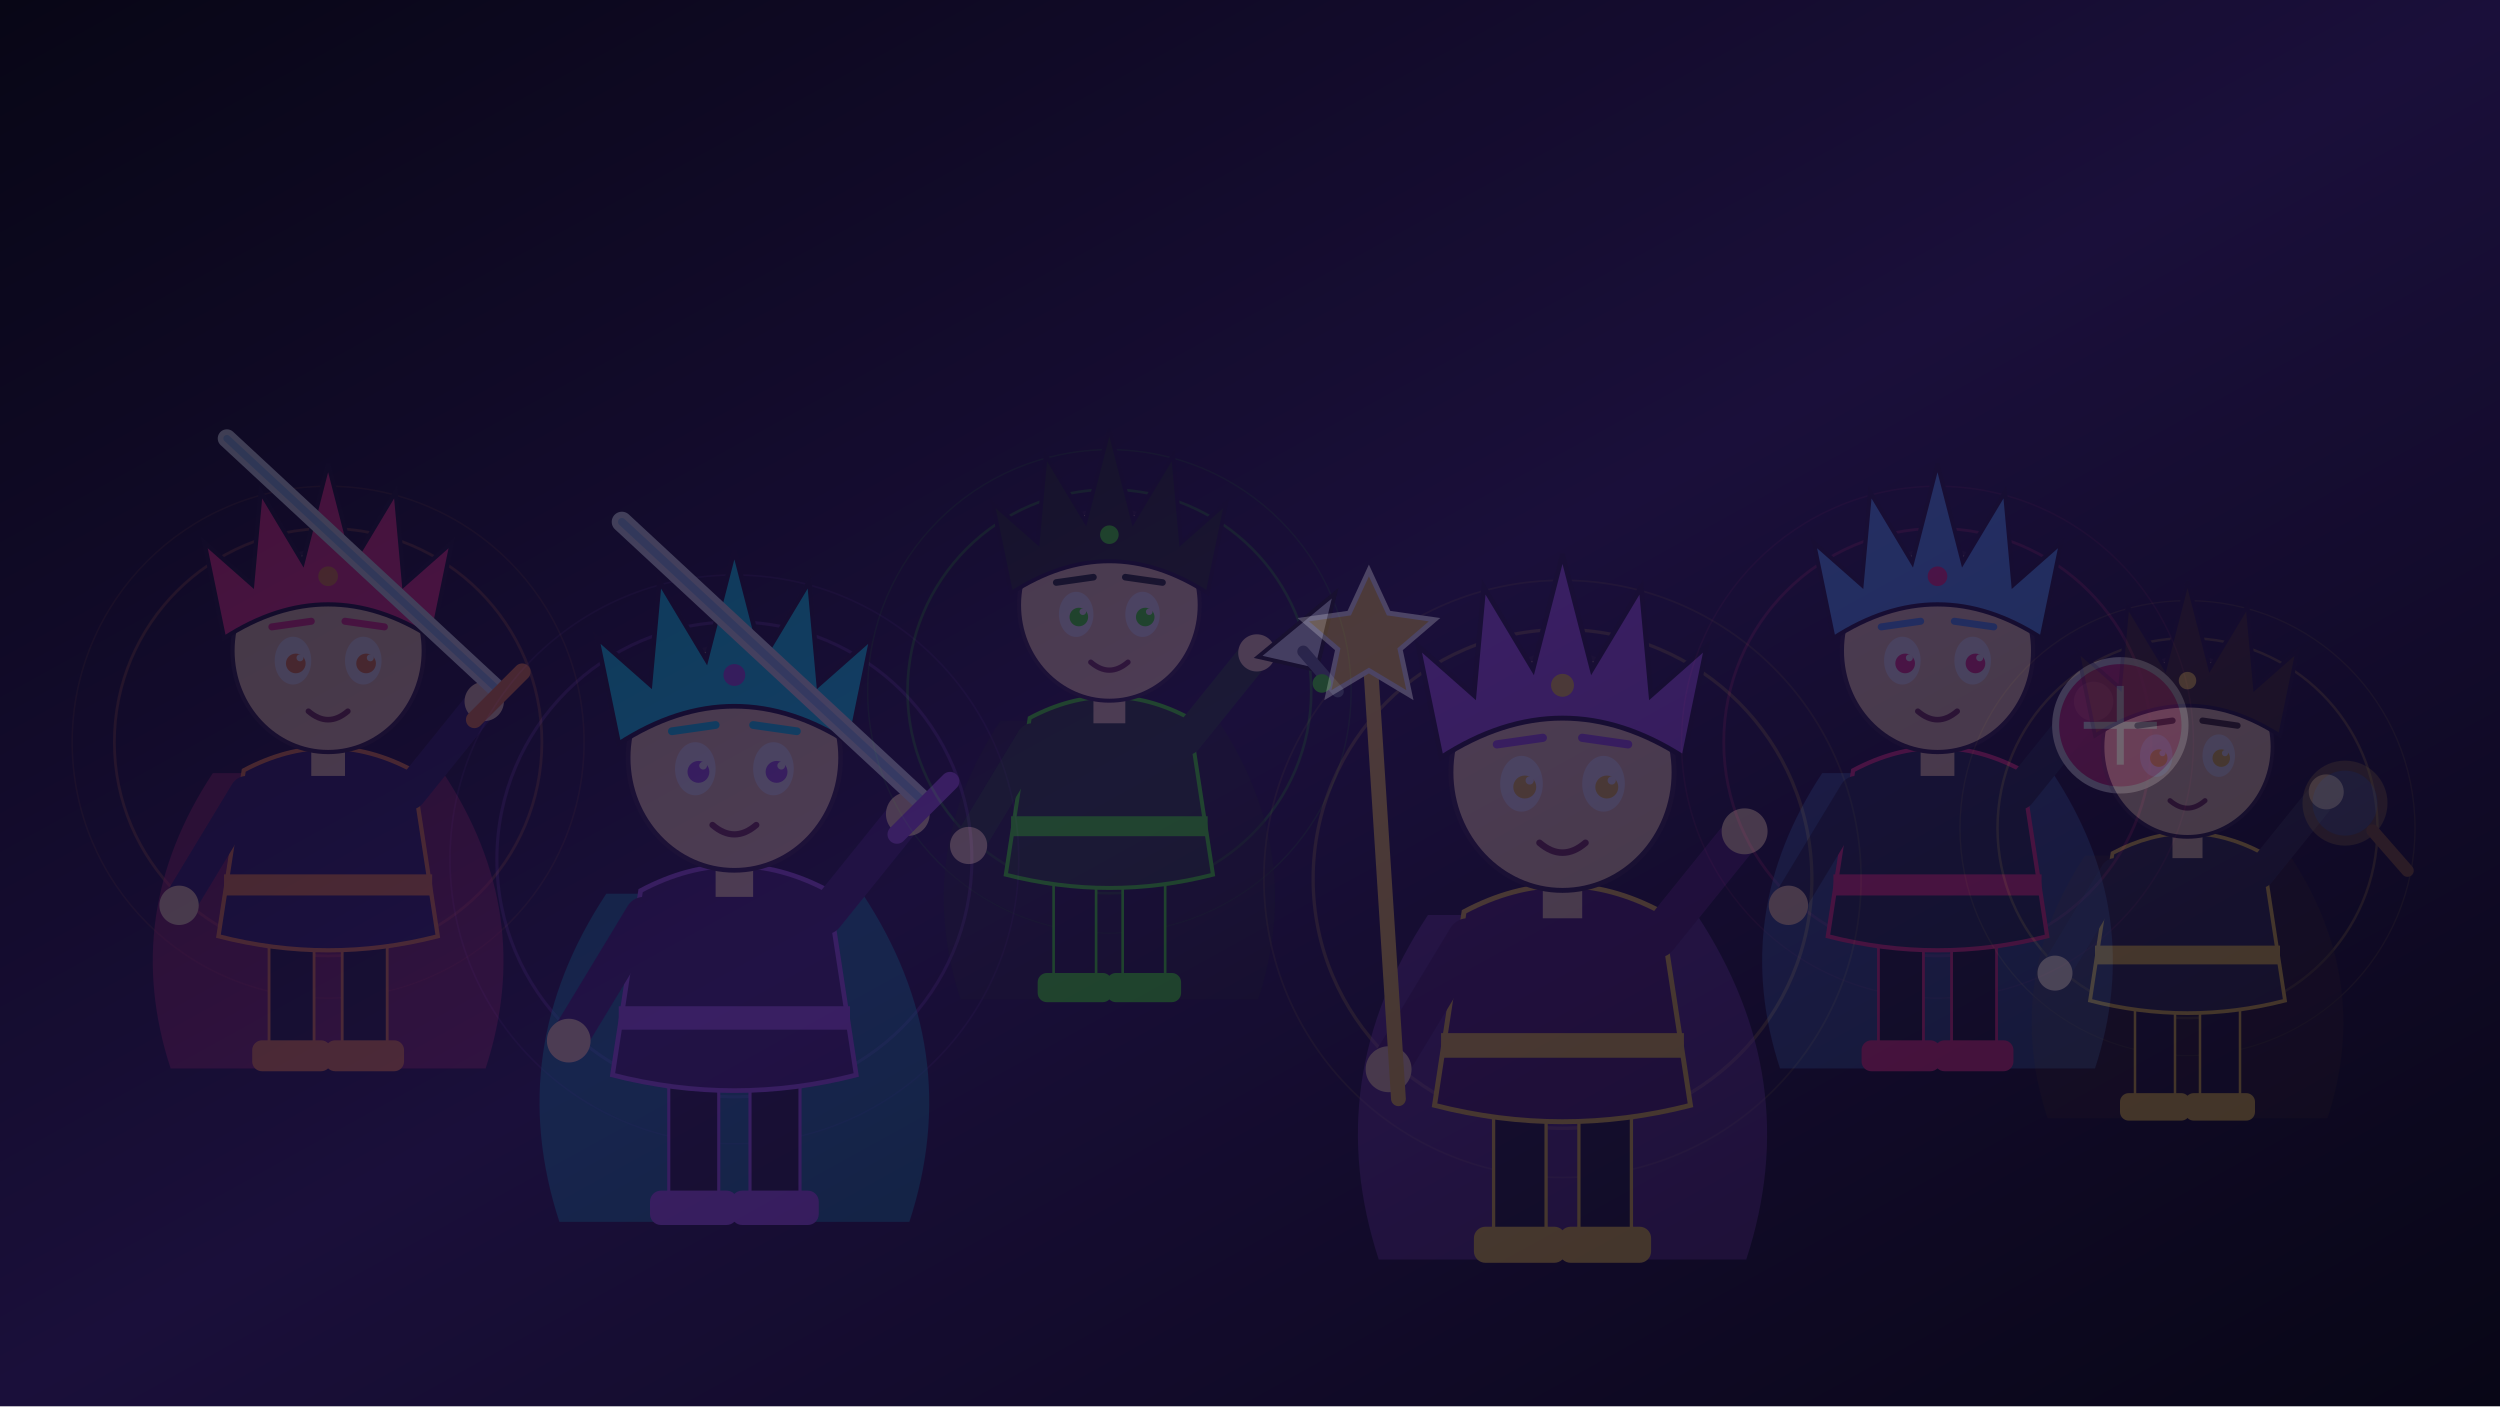
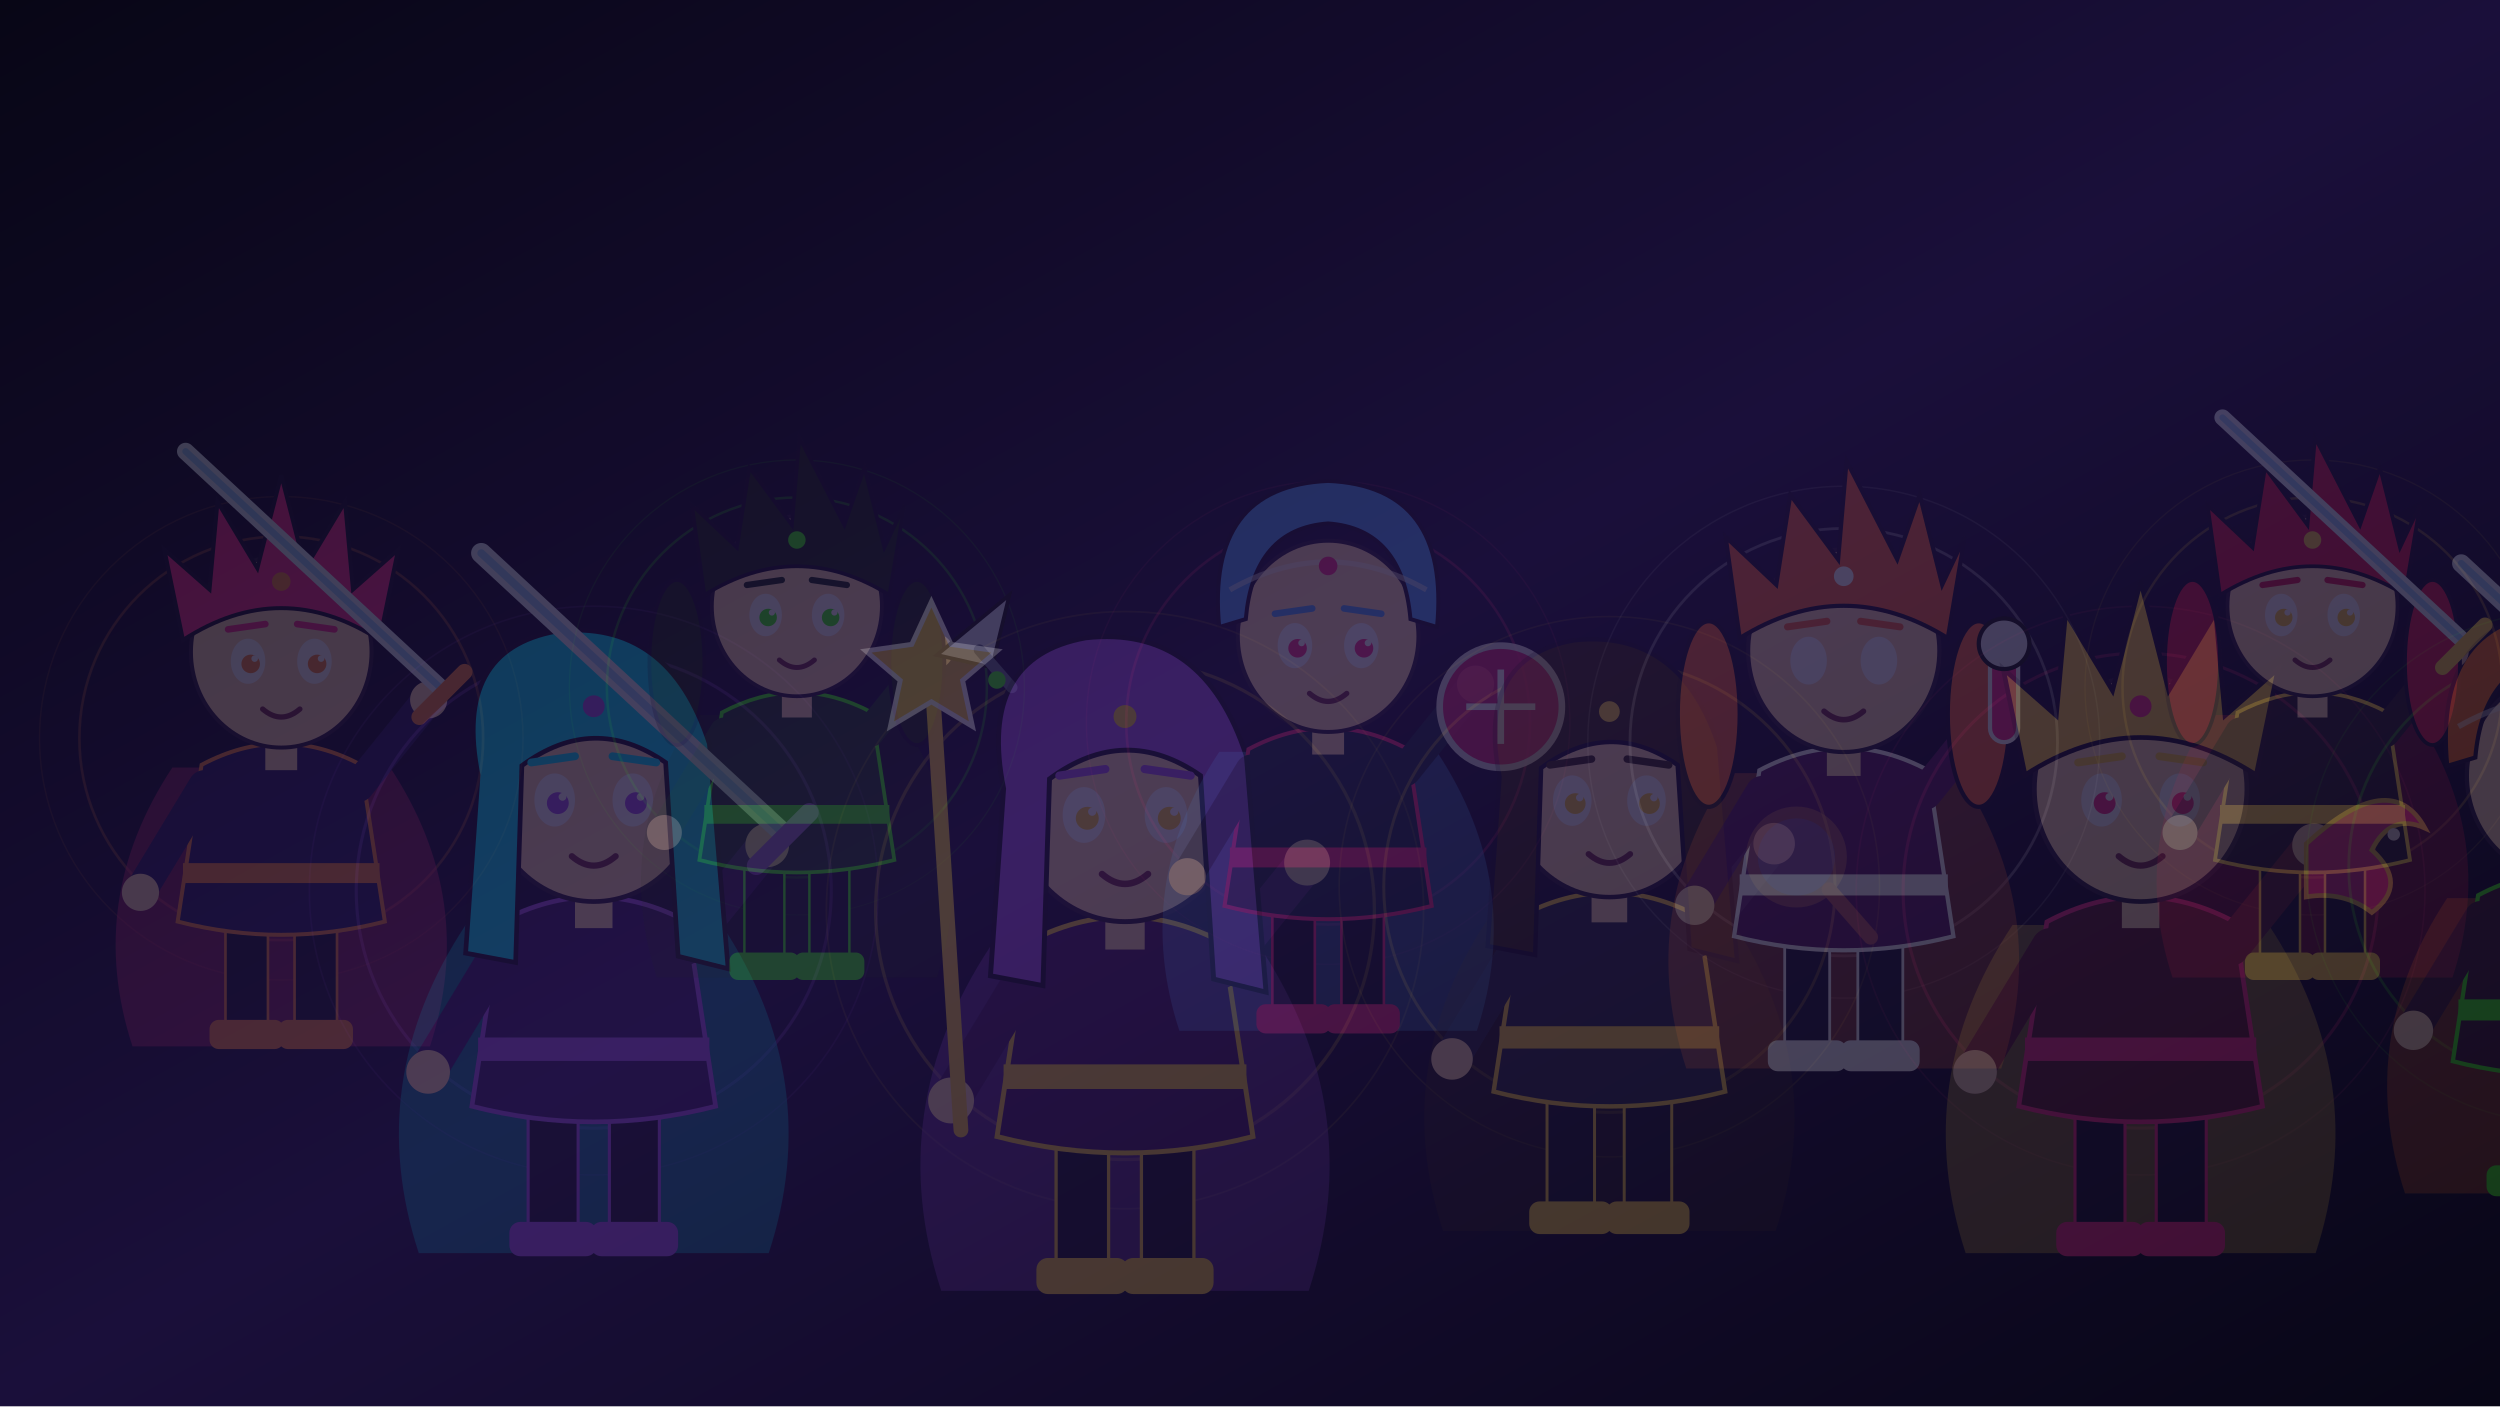
<svg xmlns="http://www.w3.org/2000/svg" width="1600" height="900" viewBox="0 0 1600 900">
  <defs>
    <linearGradient id="b" x1="0" y1="0" x2="1" y2="1">
      <stop offset="0" stop-color="#080616" />
      <stop offset=".5" stop-color="#1a0f3a" />
      <stop offset="1" stop-color="#080616" />
    </linearGradient>
  </defs>
  <rect width="1600" height="900" fill="url(#b)" />
-   <g transform="translate(30,250) scale(0.9)" opacity=".22">
+   <g transform="translate(10,260) scale(0.85)" opacity=".22">
    <g transform="scale(1.0)">
      <circle cx="200" cy="250" r="152" fill="none" stroke="#ff8a3d" stroke-width="2" opacity=".35" />
      <circle cx="200" cy="250" r="182" fill="none" stroke="#ff8a3d" stroke-width="1" opacity=".18" />
      <path d="M118 272 Q52 372 88 482 L312 482 Q348 372 282 272Z" fill="#ff2e88" opacity=".45" />
      <rect x="158" y="382" width="32" height="98" rx="10" fill="#15122f" stroke="#ff8a3d" stroke-width="2" />
      <rect x="210" y="382" width="32" height="98" rx="10" fill="#15122f" stroke="#ff8a3d" stroke-width="2" />
      <rect x="146" y="462" width="56" height="22" rx="7" fill="#ff8a3d" />
      <rect x="198" y="462" width="56" height="22" rx="7" fill="#ff8a3d" />
      <path d="M140 270 Q200 238 260 270 L278 388 Q200 408 122 388Z" fill="#2a1b5e" stroke="#ff8a3d" stroke-width="3" />
      <rect x="126" y="344" width="148" height="15" fill="#ff8a3d" />
      <path d="M142 286 L96 362" stroke="#2a1b5e" stroke-width="24" stroke-linecap="round" />
      <path d="M258 286 L308 224" stroke="#2a1b5e" stroke-width="24" stroke-linecap="round" />
      <circle cx="94" cy="366" r="14" fill="#ffd9b3" />
      <circle cx="311" cy="221" r="14" fill="#ffd9b3" />
      <rect x="188" y="248" width="24" height="26" fill="#ffd9b3" />
      <ellipse cx="200" cy="185" rx="68" ry="72" fill="#ffd9b3" stroke="#2a1a3a" stroke-width="3" />
      <path d="M126 176 L112 108 L146 138 L152 72 L182 122 L200 52 L218 122 L248 72 L254 138 L288 108 L274 176 Q200 128 126 176Z" fill="#ff2e88" stroke="#160e2e" stroke-width="3" />
      <ellipse cx="175" cy="192" rx="13" ry="17" fill="#fff" />
      <ellipse cx="225" cy="192" rx="13" ry="17" fill="#fff" />
      <circle cx="177" cy="194" r="7" fill="#ff8a3d" />
      <circle cx="227" cy="194" r="7" fill="#ff8a3d" />
      <circle cx="180" cy="190" r="2.5" fill="#fff" />
      <circle cx="230" cy="190" r="2.5" fill="#fff" />
      <path d="M160 168 L188 164 M212 164 L240 168" stroke="#ff2e88" stroke-width="5" stroke-linecap="round" />
      <path d="M186 228 Q200 240 214 228" fill="none" stroke="#7a2f4a" stroke-width="4" stroke-linecap="round" />
      <circle cx="200" cy="132" r="7" fill="#ff8a3d" />
      <path d="M322 214 L128 34" stroke="#eaf6ff" stroke-width="13" stroke-linecap="round" />
      <path d="M322 214 L128 34" stroke="#9fd8ff" stroke-width="5" stroke-linecap="round" />
      <path d="M304 234 L338 200" stroke="#ff8a3d" stroke-width="12" stroke-linecap="round" />
    </g>
  </g>
-   <g transform="translate(270,300) scale(1.0)" opacity=".22">
+   <g transform="translate(180,320) scale(1.0)" opacity=".22">
    <g transform="scale(1.0)">
      <circle cx="200" cy="250" r="152" fill="none" stroke="#a855f7" stroke-width="2" opacity=".35" />
      <circle cx="200" cy="250" r="182" fill="none" stroke="#a855f7" stroke-width="1" opacity=".18" />
      <path d="M118 272 Q52 372 88 482 L312 482 Q348 372 282 272Z" fill="#00e5ff" opacity=".45" />
      <rect x="158" y="382" width="32" height="98" rx="10" fill="#15122f" stroke="#a855f7" stroke-width="2" />
      <rect x="210" y="382" width="32" height="98" rx="10" fill="#15122f" stroke="#a855f7" stroke-width="2" />
      <rect x="146" y="462" width="56" height="22" rx="7" fill="#a855f7" />
      <rect x="198" y="462" width="56" height="22" rx="7" fill="#a855f7" />
      <path d="M140 270 Q200 238 260 270 L278 388 Q200 408 122 388Z" fill="#3b1d6e" stroke="#a855f7" stroke-width="3" />
      <rect x="126" y="344" width="148" height="15" fill="#a855f7" />
      <path d="M142 286 L96 362" stroke="#3b1d6e" stroke-width="24" stroke-linecap="round" />
      <path d="M258 286 L308 224" stroke="#3b1d6e" stroke-width="24" stroke-linecap="round" />
      <circle cx="94" cy="366" r="14" fill="#ffd9b3" />
      <circle cx="311" cy="221" r="14" fill="#ffd9b3" />
      <rect x="188" y="248" width="24" height="26" fill="#ffd9b3" />
      <ellipse cx="200" cy="185" rx="68" ry="72" fill="#ffd9b3" stroke="#2a1a3a" stroke-width="3" />
-       <path d="M126 176 L112 108 L146 138 L152 72 L182 122 L200 52 L218 122 L248 72 L254 138 L288 108 L274 176 Q200 128 126 176Z" fill="#00e5ff" stroke="#160e2e" stroke-width="3" />
+       <path d="M126 176 Q110 96 176 84 Q248 76 274 156 L286 300 L254 292 L246 168 Q200 136 154 170 L150 296 L118 290Z" fill="#00e5ff" stroke="#160e2e" stroke-width="3" />
      <ellipse cx="175" cy="192" rx="13" ry="17" fill="#fff" />
      <ellipse cx="225" cy="192" rx="13" ry="17" fill="#fff" />
      <circle cx="177" cy="194" r="7" fill="#a855f7" />
      <circle cx="227" cy="194" r="7" fill="#a855f7" />
      <circle cx="180" cy="190" r="2.5" fill="#fff" />
      <circle cx="230" cy="190" r="2.5" fill="#fff" />
      <path d="M160 168 L188 164 M212 164 L240 168" stroke="#00e5ff" stroke-width="5" stroke-linecap="round" />
      <path d="M186 228 Q200 240 214 228" fill="none" stroke="#7a2f4a" stroke-width="4" stroke-linecap="round" />
      <circle cx="200" cy="132" r="7" fill="#a855f7" />
      <path d="M322 214 L128 34" stroke="#eaf6ff" stroke-width="13" stroke-linecap="round" />
      <path d="M322 214 L128 34" stroke="#9fd8ff" stroke-width="5" stroke-linecap="round" />
      <path d="M304 234 L338 200" stroke="#a855f7" stroke-width="12" stroke-linecap="round" />
    </g>
  </g>
-   <g transform="translate(540,230) scale(0.85)" opacity=".22">
+   <g transform="translate(350,240) scale(0.8)" opacity=".22">
    <g transform="scale(1.0)">
      <circle cx="200" cy="250" r="152" fill="none" stroke="#39ff14" stroke-width="2" opacity=".35" />
      <circle cx="200" cy="250" r="182" fill="none" stroke="#39ff14" stroke-width="1" opacity=".18" />
      <path d="M118 272 Q52 372 88 482 L312 482 Q348 372 282 272Z" fill="#1a2b1a" opacity=".45" />
      <rect x="158" y="382" width="32" height="98" rx="10" fill="#15122f" stroke="#39ff14" stroke-width="2" />
      <rect x="210" y="382" width="32" height="98" rx="10" fill="#15122f" stroke="#39ff14" stroke-width="2" />
      <rect x="146" y="462" width="56" height="22" rx="7" fill="#39ff14" />
      <rect x="198" y="462" width="56" height="22" rx="7" fill="#39ff14" />
      <path d="M140 270 Q200 238 260 270 L278 388 Q200 408 122 388Z" fill="#1f3d2b" stroke="#39ff14" stroke-width="3" />
      <rect x="126" y="344" width="148" height="15" fill="#39ff14" />
      <path d="M142 286 L96 362" stroke="#1f3d2b" stroke-width="24" stroke-linecap="round" />
      <path d="M258 286 L308 224" stroke="#1f3d2b" stroke-width="24" stroke-linecap="round" />
      <circle cx="94" cy="366" r="14" fill="#ffd9b3" />
      <circle cx="311" cy="221" r="14" fill="#ffd9b3" />
      <rect x="188" y="248" width="24" height="26" fill="#ffd9b3" />
      <ellipse cx="200" cy="185" rx="68" ry="72" fill="#ffd9b3" stroke="#2a1a3a" stroke-width="3" />
-       <path d="M126 176 L112 108 L146 138 L152 72 L182 122 L200 52 L218 122 L248 72 L254 138 L288 108 L274 176 Q200 128 126 176Z" fill="#1a2b1a" stroke="#160e2e" stroke-width="3" />
+       <path d="M126 176 L116 104 L152 138 L162 74 L196 120 L202 50 L238 120 L254 74 L270 138 L286 104 L274 176 Q200 130 126 176Z" fill="#1a2b1a" stroke="#160e2e" stroke-width="3" />
+       <ellipse cx="104" cy="230" rx="22" ry="66" fill="#1a2b1a" stroke="#160e2e" stroke-width="3" />
+       <ellipse cx="296" cy="230" rx="22" ry="66" fill="#1a2b1a" stroke="#160e2e" stroke-width="3" />
      <ellipse cx="175" cy="192" rx="13" ry="17" fill="#fff" />
      <ellipse cx="225" cy="192" rx="13" ry="17" fill="#fff" />
      <circle cx="177" cy="194" r="7" fill="#39ff14" />
      <circle cx="227" cy="194" r="7" fill="#39ff14" />
      <circle cx="180" cy="190" r="2.5" fill="#fff" />
      <circle cx="230" cy="190" r="2.5" fill="#fff" />
      <path d="M160 168 L188 164 M212 164 L240 168" stroke="#1a2b1a" stroke-width="5" stroke-linecap="round" />
      <path d="M186 228 Q200 240 214 228" fill="none" stroke="#7a2f4a" stroke-width="4" stroke-linecap="round" />
      <circle cx="200" cy="132" r="7" fill="#39ff14" />
      <path d="M312 224 L370 176 L356 234Z" fill="#dbe4f0" stroke="#111" stroke-width="3" />
      <path d="M346 220 L372 250" stroke="#64748b" stroke-width="9" stroke-linecap="round" />
      <circle cx="360" cy="244" r="7" fill="#39ff14" />
    </g>
  </g>
-   <g transform="translate(790,300) scale(1.05)" opacity=".22">
+   <g transform="translate(510,320) scale(1.05)" opacity=".22">
    <g transform="scale(1.0)">
      <circle cx="200" cy="250" r="152" fill="none" stroke="#ffd23f" stroke-width="2" opacity=".35" />
      <circle cx="200" cy="250" r="182" fill="none" stroke="#ffd23f" stroke-width="1" opacity=".18" />
      <path d="M118 272 Q52 372 88 482 L312 482 Q348 372 282 272Z" fill="#a855f7" opacity=".45" />
      <rect x="158" y="382" width="32" height="98" rx="10" fill="#15122f" stroke="#ffd23f" stroke-width="2" />
      <rect x="210" y="382" width="32" height="98" rx="10" fill="#15122f" stroke="#ffd23f" stroke-width="2" />
      <rect x="146" y="462" width="56" height="22" rx="7" fill="#ffd23f" />
      <rect x="198" y="462" width="56" height="22" rx="7" fill="#ffd23f" />
      <path d="M140 270 Q200 238 260 270 L278 388 Q200 408 122 388Z" fill="#4a1d6b" stroke="#ffd23f" stroke-width="3" />
      <rect x="126" y="344" width="148" height="15" fill="#ffd23f" />
      <path d="M142 286 L96 362" stroke="#4a1d6b" stroke-width="24" stroke-linecap="round" />
      <path d="M258 286 L308 224" stroke="#4a1d6b" stroke-width="24" stroke-linecap="round" />
      <circle cx="94" cy="366" r="14" fill="#ffd9b3" />
      <circle cx="311" cy="221" r="14" fill="#ffd9b3" />
      <rect x="188" y="248" width="24" height="26" fill="#ffd9b3" />
      <ellipse cx="200" cy="185" rx="68" ry="72" fill="#ffd9b3" stroke="#2a1a3a" stroke-width="3" />
-       <path d="M126 176 L112 108 L146 138 L152 72 L182 122 L200 52 L218 122 L248 72 L254 138 L288 108 L274 176 Q200 128 126 176Z" fill="#a855f7" stroke="#160e2e" stroke-width="3" />
+       <path d="M126 176 Q110 96 176 84 Q248 76 274 156 L286 300 L254 292 L246 168 Q200 136 154 170 L150 296 L118 290Z" fill="#a855f7" stroke="#160e2e" stroke-width="3" />
      <ellipse cx="175" cy="192" rx="13" ry="17" fill="#fff" />
      <ellipse cx="225" cy="192" rx="13" ry="17" fill="#fff" />
      <circle cx="177" cy="194" r="7" fill="#ffd23f" />
      <circle cx="227" cy="194" r="7" fill="#ffd23f" />
      <circle cx="180" cy="190" r="2.5" fill="#fff" />
      <circle cx="230" cy="190" r="2.5" fill="#fff" />
      <path d="M160 168 L188 164 M212 164 L240 168" stroke="#a855f7" stroke-width="5" stroke-linecap="round" />
      <path d="M186 228 Q200 240 214 228" fill="none" stroke="#7a2f4a" stroke-width="4" stroke-linecap="round" />
      <circle cx="200" cy="132" r="7" fill="#ffd23f" />
      <path d="M100 384 L82 104" stroke="#ffd23f" stroke-width="9" stroke-linecap="round" />
      <path d="M82 62 L94 88 L122 92 L101 110 L107 138 L82 123 L57 138 L63 110 L42 92 L70 88Z" fill="#ffd23f" stroke="#fff" stroke-width="3" />
    </g>
  </g>
-   <g transform="translate(1060,250) scale(0.9)" opacity=".22">
+   <g transform="translate(680,250) scale(0.85)" opacity=".22">
    <g transform="scale(1.0)">
      <circle cx="200" cy="250" r="152" fill="none" stroke="#ff2e88" stroke-width="2" opacity=".35" />
      <circle cx="200" cy="250" r="182" fill="none" stroke="#ff2e88" stroke-width="1" opacity=".18" />
      <path d="M118 272 Q52 372 88 482 L312 482 Q348 372 282 272Z" fill="#4d9fff" opacity=".45" />
      <rect x="158" y="382" width="32" height="98" rx="10" fill="#15122f" stroke="#ff2e88" stroke-width="2" />
      <rect x="210" y="382" width="32" height="98" rx="10" fill="#15122f" stroke="#ff2e88" stroke-width="2" />
      <rect x="146" y="462" width="56" height="22" rx="7" fill="#ff2e88" />
      <rect x="198" y="462" width="56" height="22" rx="7" fill="#ff2e88" />
      <path d="M140 270 Q200 238 260 270 L278 388 Q200 408 122 388Z" fill="#1b2a4a" stroke="#ff2e88" stroke-width="3" />
      <rect x="126" y="344" width="148" height="15" fill="#ff2e88" />
      <path d="M142 286 L96 362" stroke="#1b2a4a" stroke-width="24" stroke-linecap="round" />
      <path d="M258 286 L308 224" stroke="#1b2a4a" stroke-width="24" stroke-linecap="round" />
      <circle cx="94" cy="366" r="14" fill="#ffd9b3" />
      <circle cx="311" cy="221" r="14" fill="#ffd9b3" />
      <rect x="188" y="248" width="24" height="26" fill="#ffd9b3" />
      <ellipse cx="200" cy="185" rx="68" ry="72" fill="#ffd9b3" stroke="#2a1a3a" stroke-width="3" />
-       <path d="M126 176 L112 108 L146 138 L152 72 L182 122 L200 52 L218 122 L248 72 L254 138 L288 108 L274 176 Q200 128 126 176Z" fill="#4d9fff" stroke="#160e2e" stroke-width="3" />
+       <path d="M118 178 Q108 72 200 68 Q292 72 282 178 L262 172 Q256 104 200 100 Q144 104 138 172Z" fill="#4d9fff" stroke="#160e2e" stroke-width="3" />
+       <path d="M126 150 Q200 108 274 150" fill="none" stroke="#fff" stroke-width="4" opacity=".5" />
      <ellipse cx="175" cy="192" rx="13" ry="17" fill="#fff" />
      <ellipse cx="225" cy="192" rx="13" ry="17" fill="#fff" />
      <circle cx="177" cy="194" r="7" fill="#ff2e88" />
      <circle cx="227" cy="194" r="7" fill="#ff2e88" />
      <circle cx="180" cy="190" r="2.5" fill="#fff" />
      <circle cx="230" cy="190" r="2.5" fill="#fff" />
      <path d="M160 168 L188 164 M212 164 L240 168" stroke="#4d9fff" stroke-width="5" stroke-linecap="round" />
      <path d="M186 228 Q200 240 214 228" fill="none" stroke="#7a2f4a" stroke-width="4" stroke-linecap="round" />
      <circle cx="200" cy="132" r="7" fill="#ff2e88" />
      <circle cx="330" cy="238" r="46" fill="#ff2e88" opacity=".85" stroke="#fff" stroke-width="5" />
      <path d="M330 210 L330 266 M304 238 L356 238" stroke="#fff" stroke-width="5" />
    </g>
  </g>
-   <g transform="translate(1240,330) scale(0.8)" opacity=".22">
+   <g transform="translate(840,330) scale(0.95)" opacity=".22">
    <g transform="scale(1.0)">
      <circle cx="200" cy="250" r="152" fill="none" stroke="#ffd23f" stroke-width="2" opacity=".35" />
      <circle cx="200" cy="250" r="182" fill="none" stroke="#ffd23f" stroke-width="1" opacity=".18" />
      <path d="M118 272 Q52 372 88 482 L312 482 Q348 372 282 272Z" fill="#3a2a1a" opacity=".45" />
      <rect x="158" y="382" width="32" height="98" rx="10" fill="#15122f" stroke="#ffd23f" stroke-width="2" />
      <rect x="210" y="382" width="32" height="98" rx="10" fill="#15122f" stroke="#ffd23f" stroke-width="2" />
      <rect x="146" y="462" width="56" height="22" rx="7" fill="#ffd23f" />
      <rect x="198" y="462" width="56" height="22" rx="7" fill="#ffd23f" />
      <path d="M140 270 Q200 238 260 270 L278 388 Q200 408 122 388Z" fill="#2b2b45" stroke="#ffd23f" stroke-width="3" />
      <rect x="126" y="344" width="148" height="15" fill="#ffd23f" />
      <path d="M142 286 L96 362" stroke="#2b2b45" stroke-width="24" stroke-linecap="round" />
      <path d="M258 286 L308 224" stroke="#2b2b45" stroke-width="24" stroke-linecap="round" />
      <circle cx="94" cy="366" r="14" fill="#ffd9b3" />
      <circle cx="311" cy="221" r="14" fill="#ffd9b3" />
      <rect x="188" y="248" width="24" height="26" fill="#ffd9b3" />
      <ellipse cx="200" cy="185" rx="68" ry="72" fill="#ffd9b3" stroke="#2a1a3a" stroke-width="3" />
-       <path d="M126 176 L112 108 L146 138 L152 72 L182 122 L200 52 L218 122 L248 72 L254 138 L288 108 L274 176 Q200 128 126 176Z" fill="#3a2a1a" stroke="#160e2e" stroke-width="3" />
+       <path d="M126 176 Q110 96 176 84 Q248 76 274 156 L286 300 L254 292 L246 168 Q200 136 154 170 L150 296 L118 290Z" fill="#3a2a1a" stroke="#160e2e" stroke-width="3" />
      <ellipse cx="175" cy="192" rx="13" ry="17" fill="#fff" />
      <ellipse cx="225" cy="192" rx="13" ry="17" fill="#fff" />
      <circle cx="177" cy="194" r="7" fill="#ffd23f" />
      <circle cx="227" cy="194" r="7" fill="#ffd23f" />
      <circle cx="180" cy="190" r="2.5" fill="#fff" />
      <circle cx="230" cy="190" r="2.5" fill="#fff" />
      <path d="M160 168 L188 164 M212 164 L240 168" stroke="#3a2a1a" stroke-width="5" stroke-linecap="round" />
      <path d="M186 228 Q200 240 214 228" fill="none" stroke="#7a2f4a" stroke-width="4" stroke-linecap="round" />
      <circle cx="200" cy="132" r="7" fill="#ffd23f" />
      <circle cx="326" cy="230" r="30" fill="#bff6ff" opacity=".35" stroke="#ffd23f" stroke-width="8" />
      <path d="M348 252 L376 284" stroke="#8b5a2b" stroke-width="10" stroke-linecap="round" />
    </g>
  </g>
+   <g transform="translate(1000,250) scale(0.9)" opacity=".22">
+     <g transform="scale(1.0)">
+       <circle cx="200" cy="250" r="152" fill="none" stroke="#ffffff" stroke-width="2" opacity=".35" />
+       <circle cx="200" cy="250" r="182" fill="none" stroke="#ffffff" stroke-width="1" opacity=".18" />
+       <path d="M118 272 Q52 372 88 482 L312 482 Q348 372 282 272Z" fill="#ff6b35" opacity=".45" />
+       <rect x="158" y="382" width="32" height="98" rx="10" fill="#15122f" stroke="#ffffff" stroke-width="2" />
+       <rect x="210" y="382" width="32" height="98" rx="10" fill="#15122f" stroke="#ffffff" stroke-width="2" />
+       <rect x="146" y="462" width="56" height="22" rx="7" fill="#ffffff" />
+       <rect x="198" y="462" width="56" height="22" rx="7" fill="#ffffff" />
+       <path d="M140 270 Q200 238 260 270 L278 388 Q200 408 122 388Z" fill="#5a1d5e" stroke="#ffffff" stroke-width="3" />
+       <rect x="126" y="344" width="148" height="15" fill="#ffffff" />
+       <path d="M142 286 L96 362" stroke="#5a1d5e" stroke-width="24" stroke-linecap="round" />
+       <path d="M258 286 L308 224" stroke="#5a1d5e" stroke-width="24" stroke-linecap="round" />
+       <circle cx="94" cy="366" r="14" fill="#ffd9b3" />
+       <circle cx="311" cy="221" r="14" fill="#ffd9b3" />
+       <rect x="188" y="248" width="24" height="26" fill="#ffd9b3" />
+       <ellipse cx="200" cy="185" rx="68" ry="72" fill="#ffd9b3" stroke="#2a1a3a" stroke-width="3" />
+       <path d="M126 176 L116 104 L152 138 L162 74 L196 120 L202 50 L238 120 L254 74 L270 138 L286 104 L274 176 Q200 130 126 176Z" fill="#ff6b35" stroke="#160e2e" stroke-width="3" />
+       <ellipse cx="104" cy="230" rx="22" ry="66" fill="#ff6b35" stroke="#160e2e" stroke-width="3" />
+       <ellipse cx="296" cy="230" rx="22" ry="66" fill="#ff6b35" stroke="#160e2e" stroke-width="3" />
+       <ellipse cx="175" cy="192" rx="13" ry="17" fill="#fff" />
+       <ellipse cx="225" cy="192" rx="13" ry="17" fill="#fff" />
+       <circle cx="177" cy="194" r="7" fill="#ffffff" />
+       <circle cx="227" cy="194" r="7" fill="#ffffff" />
+       <circle cx="180" cy="190" r="2.5" fill="#fff" />
+       <circle cx="230" cy="190" r="2.5" fill="#fff" />
+       <path d="M160 168 L188 164 M212 164 L240 168" stroke="#ff6b35" stroke-width="5" stroke-linecap="round" />
+       <path d="M186 228 Q200 240 214 228" fill="none" stroke="#7a2f4a" stroke-width="4" stroke-linecap="round" />
+       <circle cx="200" cy="132" r="7" fill="#ffffff" />
+       <rect x="304" y="186" width="20" height="64" rx="10" fill="#ff2e88" stroke="#fff" stroke-width="3" />
+       <circle cx="314" cy="180" r="18" fill="#e2e8f0" stroke="#111" stroke-width="3" />
+     </g>
+   </g>
+   <g transform="translate(1170,320) scale(1.0)" opacity=".22">
+     <g transform="scale(1.0)">
+       <circle cx="200" cy="250" r="152" fill="none" stroke="#ff2e88" stroke-width="2" opacity=".35" />
+       <circle cx="200" cy="250" r="182" fill="none" stroke="#ff2e88" stroke-width="1" opacity=".18" />
+       <path d="M118 272 Q52 372 88 482 L312 482 Q348 372 282 272Z" fill="#ffd23f" opacity=".45" />
+       <rect x="158" y="382" width="32" height="98" rx="10" fill="#15122f" stroke="#ff2e88" stroke-width="2" />
+       <rect x="210" y="382" width="32" height="98" rx="10" fill="#15122f" stroke="#ff2e88" stroke-width="2" />
+       <rect x="146" y="462" width="56" height="22" rx="7" fill="#ff2e88" />
+       <rect x="198" y="462" width="56" height="22" rx="7" fill="#ff2e88" />
+       <path d="M140 270 Q200 238 260 270 L278 388 Q200 408 122 388Z" fill="#5e1b2e" stroke="#ff2e88" stroke-width="3" />
+       <rect x="126" y="344" width="148" height="15" fill="#ff2e88" />
+       <path d="M142 286 L96 362" stroke="#5e1b2e" stroke-width="24" stroke-linecap="round" />
+       <path d="M258 286 L308 224" stroke="#5e1b2e" stroke-width="24" stroke-linecap="round" />
+       <circle cx="94" cy="366" r="14" fill="#ffd9b3" />
+       <circle cx="311" cy="221" r="14" fill="#ffd9b3" />
+       <rect x="188" y="248" width="24" height="26" fill="#ffd9b3" />
+       <ellipse cx="200" cy="185" rx="68" ry="72" fill="#ffd9b3" stroke="#2a1a3a" stroke-width="3" />
+       <path d="M126 176 L112 108 L146 138 L152 72 L182 122 L200 52 L218 122 L248 72 L254 138 L288 108 L274 176 Q200 128 126 176Z" fill="#ffd23f" stroke="#160e2e" stroke-width="3" />
+       <ellipse cx="175" cy="192" rx="13" ry="17" fill="#fff" />
+       <ellipse cx="225" cy="192" rx="13" ry="17" fill="#fff" />
+       <circle cx="177" cy="194" r="7" fill="#ff2e88" />
+       <circle cx="227" cy="194" r="7" fill="#ff2e88" />
+       <circle cx="180" cy="190" r="2.5" fill="#fff" />
+       <circle cx="230" cy="190" r="2.5" fill="#fff" />
+       <path d="M160 168 L188 164 M212 164 L240 168" stroke="#ffd23f" stroke-width="5" stroke-linecap="round" />
+       <path d="M186 228 Q200 240 214 228" fill="none" stroke="#7a2f4a" stroke-width="4" stroke-linecap="round" />
+       <circle cx="200" cy="132" r="7" fill="#ff2e88" />
+       <path d="M306 220 Q360 170 382 210 Q360 200 348 224 Q372 246 348 264 Q330 250 306 254Z" fill="#ff2e88" stroke="#ffd23f" stroke-width="3" />
+       <circle cx="362" cy="214" r="4" fill="#fff" />
+     </g>
+   </g>
+   <g transform="translate(1320,240) scale(0.8)" opacity=".22">
+     <g transform="scale(1.0)">
+       <circle cx="200" cy="250" r="152" fill="none" stroke="#ffd23f" stroke-width="2" opacity=".35" />
+       <circle cx="200" cy="250" r="182" fill="none" stroke="#ffd23f" stroke-width="1" opacity=".18" />
+       <path d="M118 272 Q52 372 88 482 L312 482 Q348 372 282 272Z" fill="#e11d48" opacity=".45" />
+       <rect x="158" y="382" width="32" height="98" rx="10" fill="#15122f" stroke="#ffd23f" stroke-width="2" />
+       <rect x="210" y="382" width="32" height="98" rx="10" fill="#15122f" stroke="#ffd23f" stroke-width="2" />
+       <rect x="146" y="462" width="56" height="22" rx="7" fill="#ffd23f" />
+       <rect x="198" y="462" width="56" height="22" rx="7" fill="#ffd23f" />
+       <path d="M140 270 Q200 238 260 270 L278 388 Q200 408 122 388Z" fill="#2a1a2a" stroke="#ffd23f" stroke-width="3" />
+       <rect x="126" y="344" width="148" height="15" fill="#ffd23f" />
+       <path d="M142 286 L96 362" stroke="#2a1a2a" stroke-width="24" stroke-linecap="round" />
+       <path d="M258 286 L308 224" stroke="#2a1a2a" stroke-width="24" stroke-linecap="round" />
+       <circle cx="94" cy="366" r="14" fill="#ffd9b3" />
+       <circle cx="311" cy="221" r="14" fill="#ffd9b3" />
+       <rect x="188" y="248" width="24" height="26" fill="#ffd9b3" />
+       <ellipse cx="200" cy="185" rx="68" ry="72" fill="#ffd9b3" stroke="#2a1a3a" stroke-width="3" />
+       <path d="M126 176 L116 104 L152 138 L162 74 L196 120 L202 50 L238 120 L254 74 L270 138 L286 104 L274 176 Q200 130 126 176Z" fill="#e11d48" stroke="#160e2e" stroke-width="3" />
+       <ellipse cx="104" cy="230" rx="22" ry="66" fill="#e11d48" stroke="#160e2e" stroke-width="3" />
+       <ellipse cx="296" cy="230" rx="22" ry="66" fill="#e11d48" stroke="#160e2e" stroke-width="3" />
+       <ellipse cx="175" cy="192" rx="13" ry="17" fill="#fff" />
+       <ellipse cx="225" cy="192" rx="13" ry="17" fill="#fff" />
+       <circle cx="177" cy="194" r="7" fill="#ffd23f" />
+       <circle cx="227" cy="194" r="7" fill="#ffd23f" />
+       <circle cx="180" cy="190" r="2.5" fill="#fff" />
+       <circle cx="230" cy="190" r="2.5" fill="#fff" />
+       <path d="M160 168 L188 164 M212 164 L240 168" stroke="#e11d48" stroke-width="5" stroke-linecap="round" />
+       <path d="M186 228 Q200 240 214 228" fill="none" stroke="#7a2f4a" stroke-width="4" stroke-linecap="round" />
+       <circle cx="200" cy="132" r="7" fill="#ffd23f" />
+       <path d="M322 214 L128 34" stroke="#eaf6ff" stroke-width="13" stroke-linecap="round" />
+       <path d="M322 214 L128 34" stroke="#9fd8ff" stroke-width="5" stroke-linecap="round" />
+       <path d="M304 234 L338 200" stroke="#ffd23f" stroke-width="12" stroke-linecap="round" />
+     </g>
+   </g>
+   <g transform="translate(1460,330) scale(0.9)" opacity=".22">
+     <g transform="scale(1.0)">
+       <circle cx="200" cy="250" r="152" fill="none" stroke="#39ff14" stroke-width="2" opacity=".35" />
+       <circle cx="200" cy="250" r="182" fill="none" stroke="#39ff14" stroke-width="1" opacity=".18" />
+       <path d="M118 272 Q52 372 88 482 L312 482 Q348 372 282 272Z" fill="#f97316" opacity=".45" />
+       <rect x="158" y="382" width="32" height="98" rx="10" fill="#15122f" stroke="#39ff14" stroke-width="2" />
+       <rect x="210" y="382" width="32" height="98" rx="10" fill="#15122f" stroke="#39ff14" stroke-width="2" />
+       <rect x="146" y="462" width="56" height="22" rx="7" fill="#39ff14" />
+       <rect x="198" y="462" width="56" height="22" rx="7" fill="#39ff14" />
+       <path d="M140 270 Q200 238 260 270 L278 388 Q200 408 122 388Z" fill="#3b1d2e" stroke="#39ff14" stroke-width="3" />
+       <rect x="126" y="344" width="148" height="15" fill="#39ff14" />
+       <path d="M142 286 L96 362" stroke="#3b1d2e" stroke-width="24" stroke-linecap="round" />
+       <path d="M258 286 L308 224" stroke="#3b1d2e" stroke-width="24" stroke-linecap="round" />
+       <circle cx="94" cy="366" r="14" fill="#ffd9b3" />
+       <circle cx="311" cy="221" r="14" fill="#ffd9b3" />
+       <rect x="188" y="248" width="24" height="26" fill="#ffd9b3" />
+       <ellipse cx="200" cy="185" rx="68" ry="72" fill="#ffd9b3" stroke="#2a1a3a" stroke-width="3" />
+       <path d="M118 178 Q108 72 200 68 Q292 72 282 178 L262 172 Q256 104 200 100 Q144 104 138 172Z" fill="#f97316" stroke="#160e2e" stroke-width="3" />
+       <path d="M126 150 Q200 108 274 150" fill="none" stroke="#fff" stroke-width="4" opacity=".5" />
+       <ellipse cx="175" cy="192" rx="13" ry="17" fill="#fff" />
+       <ellipse cx="225" cy="192" rx="13" ry="17" fill="#fff" />
+       <circle cx="177" cy="194" r="7" fill="#39ff14" />
+       <circle cx="227" cy="194" r="7" fill="#39ff14" />
+       <circle cx="180" cy="190" r="2.5" fill="#fff" />
+       <circle cx="230" cy="190" r="2.5" fill="#fff" />
+       <path d="M160 168 L188 164 M212 164 L240 168" stroke="#f97316" stroke-width="5" stroke-linecap="round" />
+       <path d="M186 228 Q200 240 214 228" fill="none" stroke="#7a2f4a" stroke-width="4" stroke-linecap="round" />
+       <circle cx="200" cy="132" r="7" fill="#39ff14" />
+       <path d="M322 214 L128 34" stroke="#eaf6ff" stroke-width="13" stroke-linecap="round" />
+       <path d="M322 214 L128 34" stroke="#9fd8ff" stroke-width="5" stroke-linecap="round" />
+       <path d="M304 234 L338 200" stroke="#39ff14" stroke-width="12" stroke-linecap="round" />
+     </g>
+   </g>
</svg>
